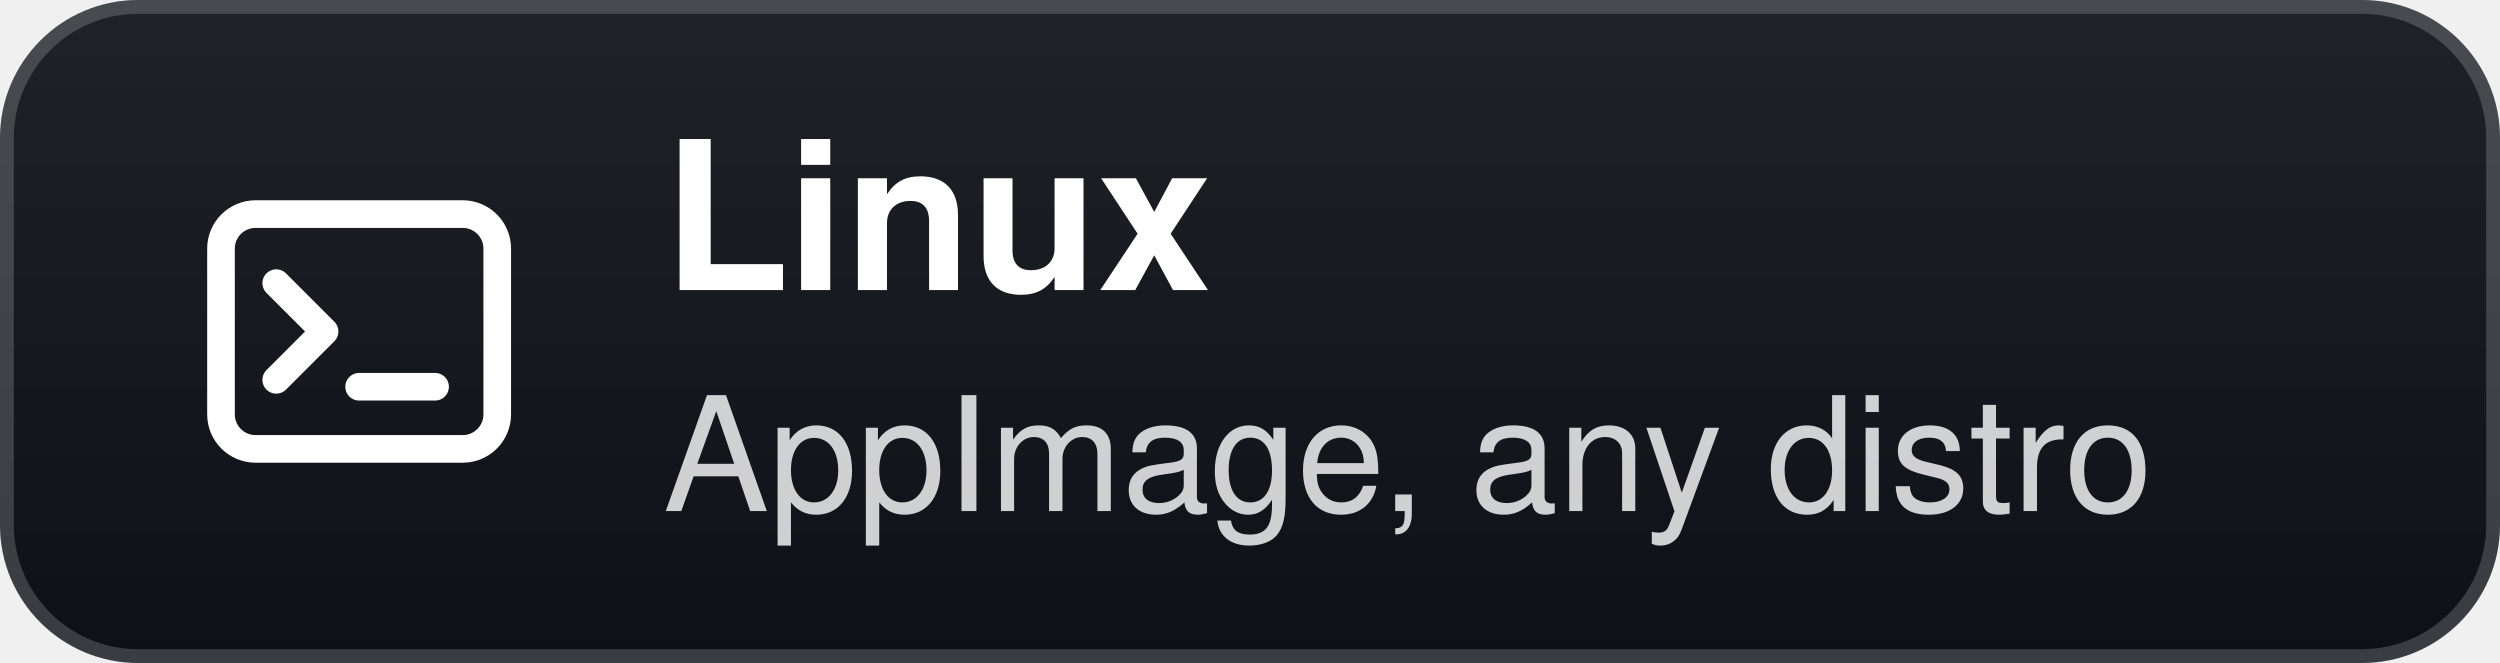
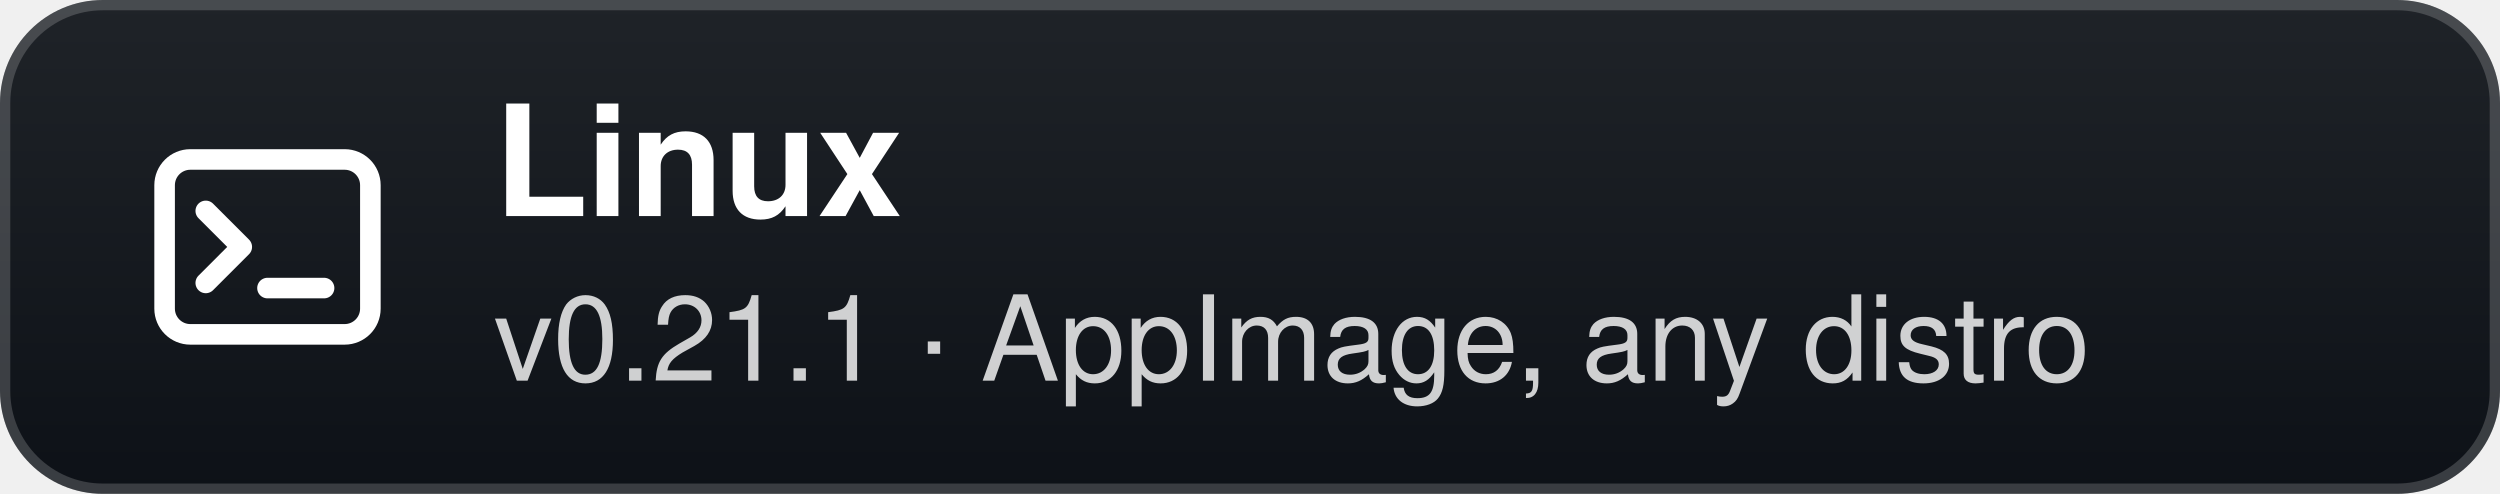
- <svg xmlns="http://www.w3.org/2000/svg" width="181" height="48" viewBox="0 0 181 48" role="img" aria-label="Linux: AppImage, any distro">
+ <svg xmlns="http://www.w3.org/2000/svg" width="243" height="48" viewBox="0 0 243 48" role="img" aria-label="Linux: v0.21.1 · AppImage, any distro">
  <defs>
    <linearGradient id="g" x1="0" y1="0" x2="0" y2="1">
      <stop offset="0" stop-color="#1f2328" />
      <stop offset="1" stop-color="#0d1117" />
    </linearGradient>
  </defs>
-   <rect width="181" height="48" rx="10" fill="url(#g)" />
-   <rect x="0.5" y="0.5" width="180" height="47" rx="9.5" fill="none" stroke="#ffffff" stroke-opacity="0.18" />
+   <rect width="243" height="48" rx="10" fill="url(#g)" />
+   <rect x="0.5" y="0.5" width="242" height="47" rx="9.5" fill="none" stroke="#ffffff" stroke-opacity="0.18" />
  <g transform="translate(26 24)">
    <rect x="-10" y="-8.5" width="20" height="17" rx="2.5" fill="none" stroke="#fff" stroke-width="2" />
    <path d="M-6 -3.5 L-2.5 0 L-6 3.5" fill="none" stroke="#fff" stroke-width="2" stroke-linecap="round" stroke-linejoin="round" />
    <path d="M0 4 H5.5" stroke="#fff" stroke-width="2" stroke-linecap="round" />
  </g>
  <text x="48" y="21" fill="#ffffff" font-family="'Segoe UI',-apple-system,BlinkMacSystemFont,Helvetica,Arial,sans-serif" font-size="15" font-weight="700">Linux</text>
-   <text x="48" y="37" fill="#ffffff" fill-opacity="0.8" font-family="'Segoe UI',-apple-system,BlinkMacSystemFont,Helvetica,Arial,sans-serif" font-size="11.5">AppImage, any distro</text>
+   <text x="48" y="37" fill="#ffffff" fill-opacity="0.8" font-family="'Segoe UI',-apple-system,BlinkMacSystemFont,Helvetica,Arial,sans-serif" font-size="11.5">v0.21.1 · AppImage, any distro</text>
</svg>
